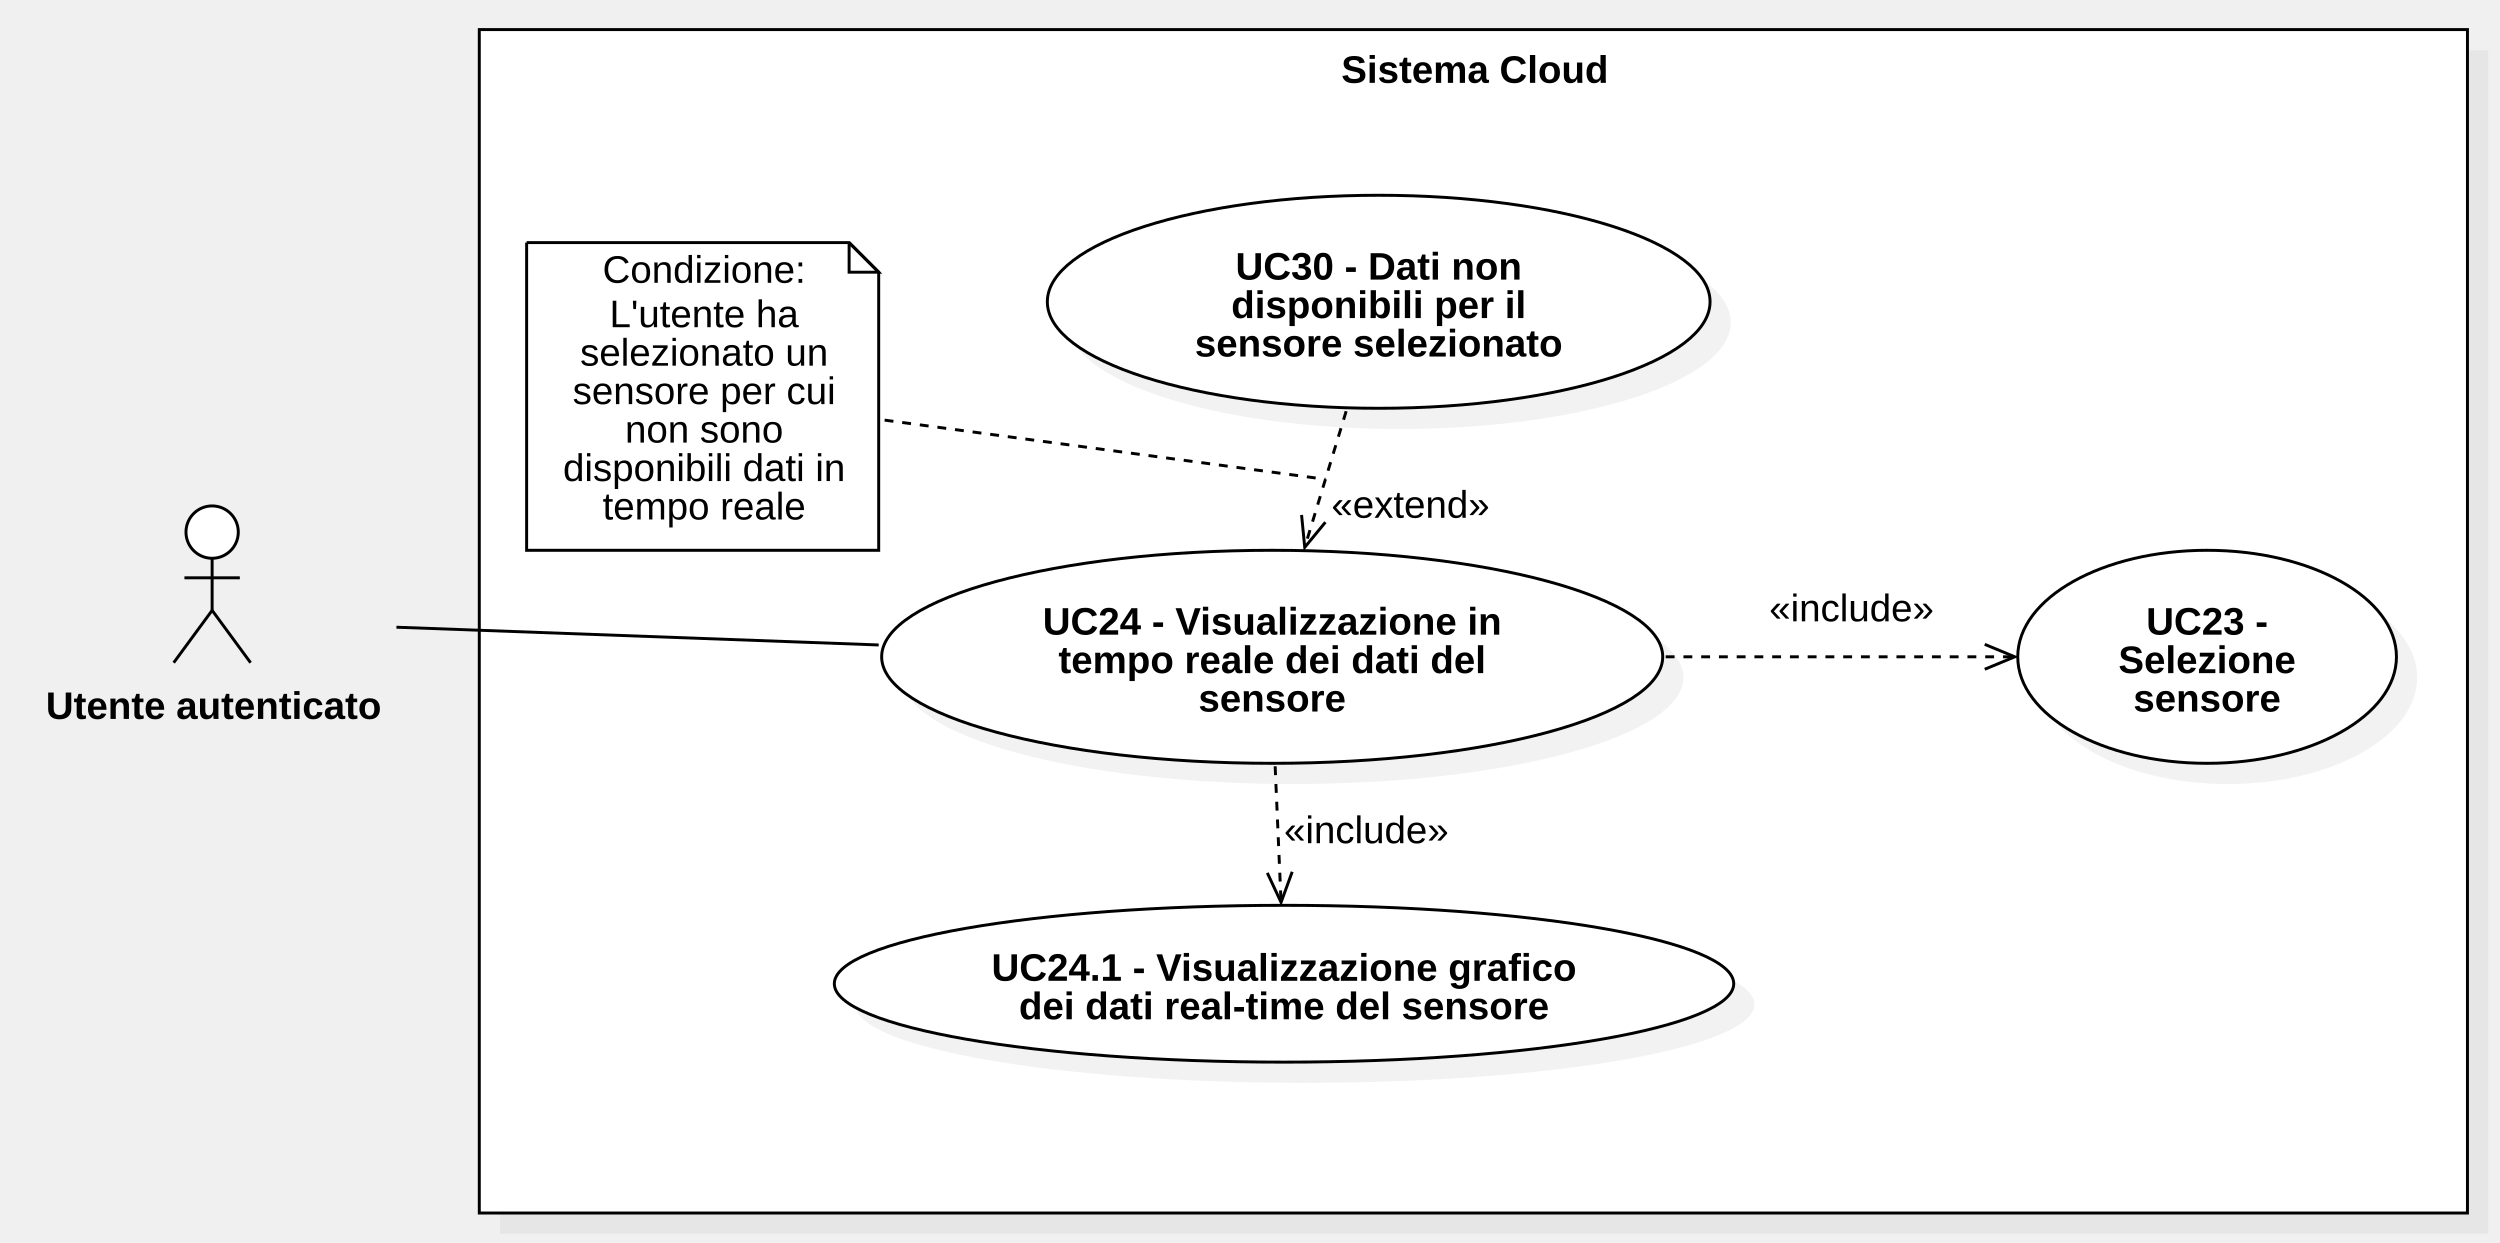
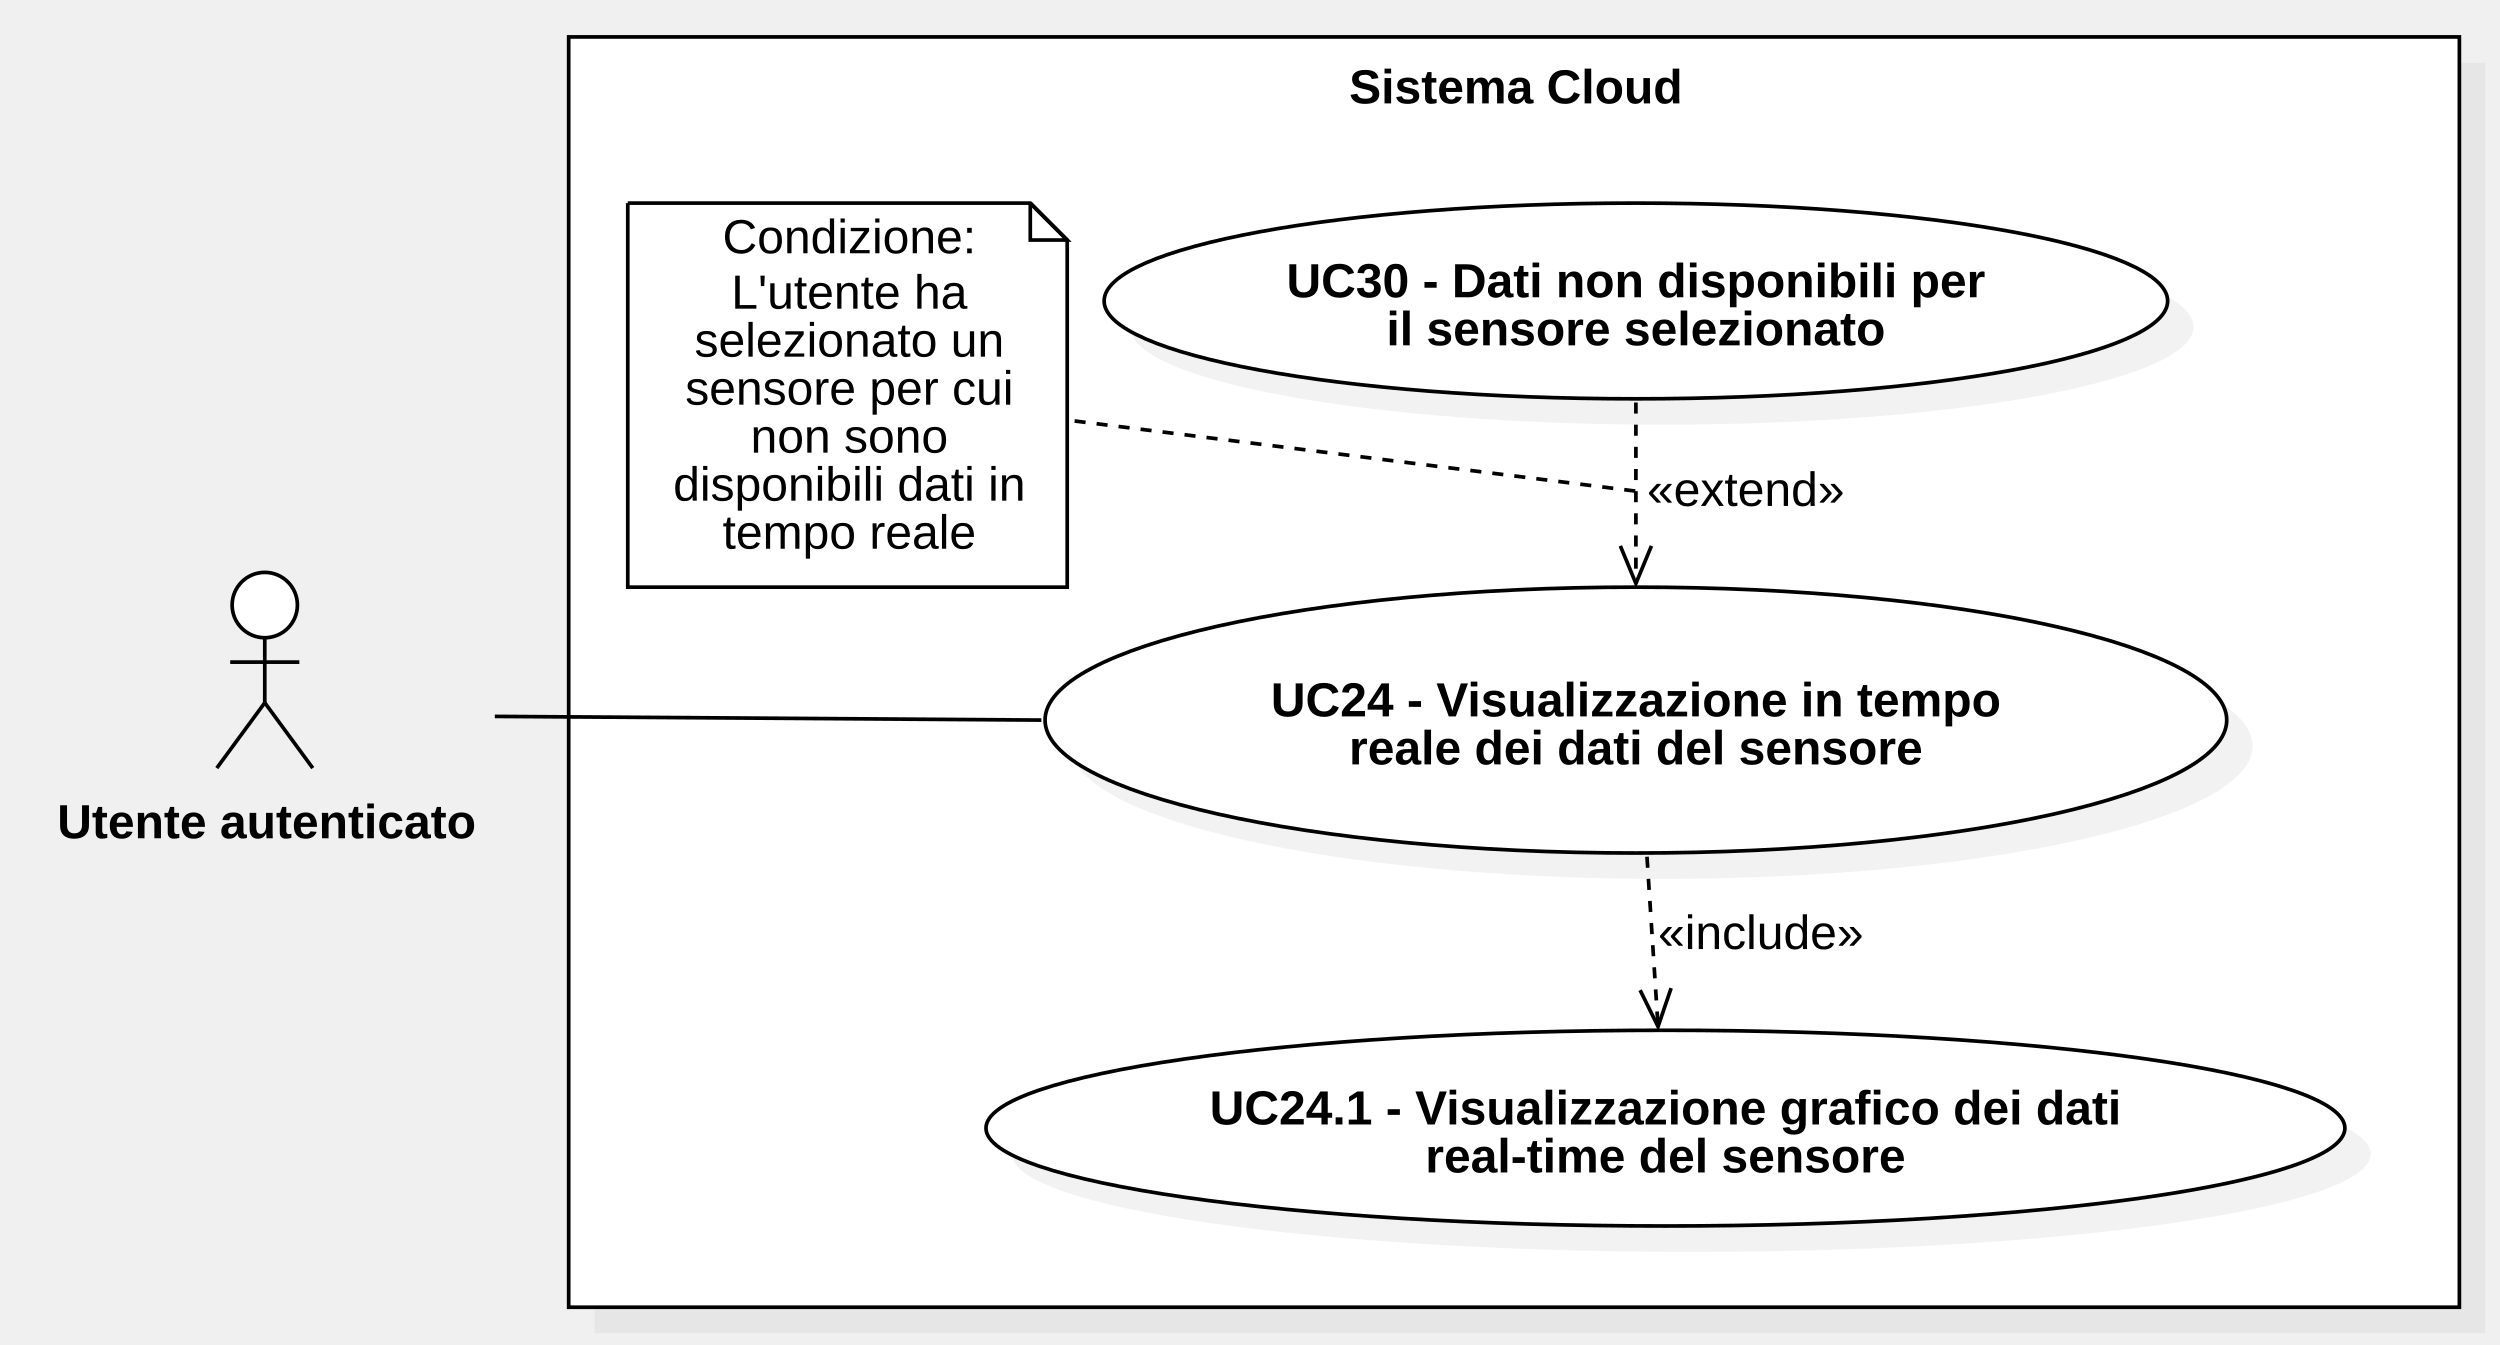
- <svg xmlns="http://www.w3.org/2000/svg" version="1.1" width="845" height="420">
+ <svg xmlns="http://www.w3.org/2000/svg" version="1.1" width="677" height="364">
  <defs />
  <g>
    <g>
-       <rect fill="#C0C0C0" stroke="none" x="588" y="369" width="672" height="400" transform="matrix(1 0 0 1 -419 -352)" fill-opacity="0.2" />
+       <rect fill="#C0C0C0" stroke="none" x="375" y="431" width="512" height="344" transform="matrix(1 0 0 1 -214 -414)" fill-opacity="0.2" />
    </g>
    <g>
-       <rect fill="#ffffff" stroke="none" x="581" y="362" width="672" height="400" transform="matrix(1 0 0 1 -419 -352)" />
+       <rect fill="#ffffff" stroke="none" x="368" y="424" width="512" height="344" transform="matrix(1 0 0 1 -214 -414)" />
    </g>
    <g>
-       <path fill="none" stroke="#000000" paint-order="fill stroke markers" d=" M 162 10 L 834 10 L 834 410 L 162 410 L 162 10 Z Z" stroke-miterlimit="10" stroke-dasharray="" />
+       <path fill="none" stroke="#000000" paint-order="fill stroke markers" d=" M 154 10 L 666 10 L 666 354 L 154 354 L 154 10 Z Z" stroke-miterlimit="10" stroke-dasharray="" />
    </g>
    <g>
      <g>
        <path fill="none" stroke="none" />
-         <text fill="#000000" stroke="none" font-family="Arial" font-size="13px" font-style="normal" font-weight="bold" text-decoration="undefined" x="917.5" y="375.5" text-anchor="middle" dominant-baseline="central" transform="matrix(1 0 0 1 -419 -352)">Sistema Cloud</text>
+         <text fill="#000000" stroke="none" font-family="Arial" font-size="13px" font-style="normal" font-weight="bold" text-decoration="undefined" x="624.5" y="437.5" text-anchor="middle" dominant-baseline="central" transform="matrix(1 0 0 1 -214 -414)">Sistema Cloud</text>
      </g>
    </g>
    <g>
-       <path fill="#ffffff" stroke="none" paint-order="stroke fill markers" d=" M 62.86 179.85 C 62.86 174.962 66.818 171 71.7 171 C 76.583 171 80.54 174.962 80.54 179.85 C 80.54 184.738 76.583 188.7 71.7 188.7 C 66.818 188.7 62.86 184.738 62.86 179.85 Z" />
+       <path fill="#ffffff" stroke="none" paint-order="stroke fill markers" d=" M 62.86 163.85 C 62.86 158.962 66.818 155 71.7 155 C 76.583 155 80.54 158.962 80.54 163.85 C 80.54 168.738 76.583 172.7 71.7 172.7 C 66.818 172.7 62.86 168.738 62.86 163.85 Z" />
    </g>
    <g>
-       <path fill="none" stroke="#000000" paint-order="fill stroke markers" d=" M 62.86 179.85 C 62.86 174.962 66.818 171 71.7 171 C 76.583 171 80.54 174.962 80.54 179.85 C 80.54 184.738 76.583 188.7 71.7 188.7 C 66.818 188.7 62.86 184.738 62.86 179.85 Z" stroke-miterlimit="10" stroke-dasharray="" />
+       <path fill="none" stroke="#000000" paint-order="fill stroke markers" d=" M 62.86 163.85 C 62.86 158.962 66.818 155 71.7 155 C 76.583 155 80.54 158.962 80.54 163.85 C 80.54 168.738 76.583 172.7 71.7 172.7 C 66.818 172.7 62.86 168.738 62.86 163.85 Z" stroke-miterlimit="10" stroke-dasharray="" />
    </g>
    <g>
-       <path fill="none" stroke="#000000" paint-order="fill stroke markers" d=" M 71.7 188.7 L 71.7 206.3" stroke-miterlimit="10" stroke-dasharray="" />
+       <path fill="none" stroke="#000000" paint-order="fill stroke markers" d=" M 71.7 172.7 L 71.7 190.3" stroke-miterlimit="10" stroke-dasharray="" />
    </g>
    <g>
-       <path fill="none" stroke="#000000" paint-order="fill stroke markers" d=" M 62.34 195.3 L 81.06 195.3" stroke-miterlimit="10" stroke-dasharray="" />
+       <path fill="none" stroke="#000000" paint-order="fill stroke markers" d=" M 62.34 179.3 L 81.06 179.3" stroke-miterlimit="10" stroke-dasharray="" />
    </g>
    <g>
-       <path fill="none" stroke="#000000" paint-order="fill stroke markers" d=" M 71.7 206.3 L 58.7 224" stroke-miterlimit="10" stroke-dasharray="" />
+       <path fill="none" stroke="#000000" paint-order="fill stroke markers" d=" M 71.7 190.3 L 58.7 208" stroke-miterlimit="10" stroke-dasharray="" />
    </g>
    <g>
-       <path fill="none" stroke="#000000" paint-order="fill stroke markers" d=" M 71.7 206.3 L 84.7 224" stroke-miterlimit="10" stroke-dasharray="" />
+       <path fill="none" stroke="#000000" paint-order="fill stroke markers" d=" M 71.7 190.3 L 84.7 208" stroke-miterlimit="10" stroke-dasharray="" />
    </g>
    <g>
      <g>
        <path fill="none" stroke="none" />
-         <text fill="#000000" stroke="none" font-family="Arial" font-size="13px" font-style="normal" font-weight="bold" text-decoration="undefined" x="491.2" y="590.5" text-anchor="middle" dominant-baseline="central" transform="matrix(1 0 0 1 -419 -352)">Utente autenticato</text>
+         <text fill="#000000" stroke="none" font-family="Arial" font-size="13px" font-style="normal" font-weight="bold" text-decoration="undefined" x="286.2" y="636.5" text-anchor="middle" dominant-baseline="central" transform="matrix(1 0 0 1 -214 -414)">Utente autenticato</text>
      </g>
    </g>
    <g>
-       <path fill="#C0C0C0" stroke="none" paint-order="stroke fill markers" d=" M 305 229 C 305 209.118 364.098 193 437 193 C 509.902 193 569 209.118 569 229 C 569 248.882 509.902 265 437 265 C 364.098 265 305 248.882 305 229 Z" fill-opacity="0.2" />
+       <path fill="#C0C0C0" stroke="none" paint-order="stroke fill markers" d=" M 290 202 C 290 182.118 361.634 166 450 166 C 538.366 166 610 182.118 610 202 C 610 221.882 538.366 238 450 238 C 361.634 238 290 221.882 290 202 Z" fill-opacity="0.2" />
    </g>
    <g>
-       <path fill="#ffffff" stroke="none" paint-order="stroke fill markers" d=" M 298 222 C 298 202.118 357.098 186 430 186 C 502.902 186 562 202.118 562 222 C 562 241.882 502.902 258 430 258 C 357.098 258 298 241.882 298 222 Z" />
+       <path fill="#ffffff" stroke="none" paint-order="stroke fill markers" d=" M 283 195 C 283 175.118 354.634 159 443 159 C 531.366 159 603 175.118 603 195 C 603 214.882 531.366 231 443 231 C 354.634 231 283 214.882 283 195 Z" />
    </g>
    <g>
-       <path fill="none" stroke="#000000" paint-order="fill stroke markers" d=" M 298 222 C 298 202.118 357.098 186 430 186 C 502.902 186 562 202.118 562 222 C 562 241.882 502.902 258 430 258 C 357.098 258 298 241.882 298 222 Z" stroke-miterlimit="10" stroke-dasharray="" />
+       <path fill="none" stroke="#000000" paint-order="fill stroke markers" d=" M 283 195 C 283 175.118 354.634 159 443 159 C 531.366 159 603 175.118 603 195 C 603 214.882 531.366 231 443 231 C 354.634 231 283 214.882 283 195 Z" stroke-miterlimit="10" stroke-dasharray="" />
    </g>
    <g>
      <g>
        <path fill="none" stroke="none" />
-         <text fill="#000000" stroke="none" font-family="Arial" font-size="13px" font-style="normal" font-weight="bold" text-decoration="undefined" x="849" y="562" text-anchor="middle" dominant-baseline="central" transform="matrix(1 0 0 1 -419 -352)">UC24 - Visualizzazione in</text>
-         <text fill="#000000" stroke="none" font-family="Arial" font-size="13px" font-style="normal" font-weight="bold" text-decoration="undefined" x="849" y="575" text-anchor="middle" dominant-baseline="central" transform="matrix(1 0 0 1 -419 -352)">tempo reale dei dati del</text>
-         <text fill="#000000" stroke="none" font-family="Arial" font-size="13px" font-style="normal" font-weight="bold" text-decoration="undefined" x="849" y="588" text-anchor="middle" dominant-baseline="central" transform="matrix(1 0 0 1 -419 -352)">sensore</text>
+         <text fill="#000000" stroke="none" font-family="Arial" font-size="13px" font-style="normal" font-weight="bold" text-decoration="undefined" x="657" y="603.5" text-anchor="middle" dominant-baseline="central" transform="matrix(1 0 0 1 -214 -414)">UC24 - Visualizzazione in tempo</text>
+         <text fill="#000000" stroke="none" font-family="Arial" font-size="13px" font-style="normal" font-weight="bold" text-decoration="undefined" x="657" y="616.5" text-anchor="middle" dominant-baseline="central" transform="matrix(1 0 0 1 -214 -414)">reale dei dati del sensore</text>
      </g>
    </g>
    <g>
-       <path fill="#C0C0C0" stroke="none" paint-order="stroke fill markers" d=" M 361 109 C 361 89.118 411.144 73 473 73 C 534.856 73 585 89.118 585 109 C 585 128.882 534.856 145 473 145 C 411.144 145 361 128.882 361 109 Z" fill-opacity="0.2" />
+       <path fill="#C0C0C0" stroke="none" paint-order="stroke fill markers" d=" M 306 88.5 C 306 73.864 370.471 62 450 62 C 529.529 62 594 73.864 594 88.5 C 594 103.136 529.529 115 450 115 C 370.471 115 306 103.136 306 88.5 Z" fill-opacity="0.2" />
    </g>
    <g>
-       <path fill="#ffffff" stroke="none" paint-order="stroke fill markers" d=" M 354 102 C 354 82.118 404.144 66 466 66 C 527.856 66 578 82.118 578 102 C 578 121.882 527.856 138 466 138 C 404.144 138 354 121.882 354 102 Z" />
+       <path fill="#ffffff" stroke="none" paint-order="stroke fill markers" d=" M 299 81.5 C 299 66.864 363.471 55 443 55 C 522.529 55 587 66.864 587 81.5 C 587 96.136 522.529 108 443 108 C 363.471 108 299 96.136 299 81.5 Z" />
    </g>
    <g>
-       <path fill="none" stroke="#000000" paint-order="fill stroke markers" d=" M 354 102 C 354 82.118 404.144 66 466 66 C 527.856 66 578 82.118 578 102 C 578 121.882 527.856 138 466 138 C 404.144 138 354 121.882 354 102 Z" stroke-miterlimit="10" stroke-dasharray="" />
+       <path fill="none" stroke="#000000" paint-order="fill stroke markers" d=" M 299 81.5 C 299 66.864 363.471 55 443 55 C 522.529 55 587 66.864 587 81.5 C 587 96.136 522.529 108 443 108 C 363.471 108 299 96.136 299 81.5 Z" stroke-miterlimit="10" stroke-dasharray="" />
    </g>
    <g>
      <g>
        <path fill="none" stroke="none" />
-         <text fill="#000000" stroke="none" font-family="Arial" font-size="13px" font-style="normal" font-weight="bold" text-decoration="undefined" x="885" y="442" text-anchor="middle" dominant-baseline="central" transform="matrix(1 0 0 1 -419 -352)">UC30 - Dati non</text>
-         <text fill="#000000" stroke="none" font-family="Arial" font-size="13px" font-style="normal" font-weight="bold" text-decoration="undefined" x="885" y="455" text-anchor="middle" dominant-baseline="central" transform="matrix(1 0 0 1 -419 -352)">disponibili per il</text>
-         <text fill="#000000" stroke="none" font-family="Arial" font-size="13px" font-style="normal" font-weight="bold" text-decoration="undefined" x="885" y="468" text-anchor="middle" dominant-baseline="central" transform="matrix(1 0 0 1 -419 -352)">sensore selezionato</text>
+         <text fill="#000000" stroke="none" font-family="Arial" font-size="13px" font-style="normal" font-weight="bold" text-decoration="undefined" x="657" y="490" text-anchor="middle" dominant-baseline="central" transform="matrix(1 0 0 1 -214 -414)">UC30 - Dati non disponibili per</text>
+         <text fill="#000000" stroke="none" font-family="Arial" font-size="13px" font-style="normal" font-weight="bold" text-decoration="undefined" x="657" y="503" text-anchor="middle" dominant-baseline="central" transform="matrix(1 0 0 1 -214 -414)">il sensore selezionato</text>
      </g>
    </g>
    <g>
-       <path fill="#C0C0C0" stroke="none" paint-order="stroke fill markers" d=" M 689 229 C 689 209.118 717.654 193 753 193 C 788.346 193 817 209.118 817 229 C 817 248.882 788.346 265 753 265 C 717.654 265 689 248.882 689 229 Z" fill-opacity="0.2" />
+       <path fill="#C0C0C0" stroke="none" paint-order="stroke fill markers" d=" M 274 312.5 C 274 297.864 356.38 286 458 286 C 559.62 286 642 297.864 642 312.5 C 642 327.136 559.62 339 458 339 C 356.38 339 274 327.136 274 312.5 Z" fill-opacity="0.2" />
    </g>
    <g>
-       <path fill="#ffffff" stroke="none" paint-order="stroke fill markers" d=" M 682 222 C 682 202.118 710.654 186 746 186 C 781.346 186 810 202.118 810 222 C 810 241.882 781.346 258 746 258 C 710.654 258 682 241.882 682 222 Z" />
+       <path fill="#ffffff" stroke="none" paint-order="stroke fill markers" d=" M 267 305.5 C 267 290.864 349.38 279 451 279 C 552.62 279 635 290.864 635 305.5 C 635 320.136 552.62 332 451 332 C 349.38 332 267 320.136 267 305.5 Z" />
    </g>
    <g>
-       <path fill="none" stroke="#000000" paint-order="fill stroke markers" d=" M 682 222 C 682 202.118 710.654 186 746 186 C 781.346 186 810 202.118 810 222 C 810 241.882 781.346 258 746 258 C 710.654 258 682 241.882 682 222 Z" stroke-miterlimit="10" stroke-dasharray="" />
+       <path fill="none" stroke="#000000" paint-order="fill stroke markers" d=" M 267 305.5 C 267 290.864 349.38 279 451 279 C 552.62 279 635 290.864 635 305.5 C 635 320.136 552.62 332 451 332 C 349.38 332 267 320.136 267 305.5 Z" stroke-miterlimit="10" stroke-dasharray="" />
    </g>
    <g>
      <g>
        <path fill="none" stroke="none" />
-         <text fill="#000000" stroke="none" font-family="Arial" font-size="13px" font-style="normal" font-weight="bold" text-decoration="undefined" x="1165" y="562" text-anchor="middle" dominant-baseline="central" transform="matrix(1 0 0 1 -419 -352)">UC23 -</text>
-         <text fill="#000000" stroke="none" font-family="Arial" font-size="13px" font-style="normal" font-weight="bold" text-decoration="undefined" x="1165" y="575" text-anchor="middle" dominant-baseline="central" transform="matrix(1 0 0 1 -419 -352)">Selezione</text>
-         <text fill="#000000" stroke="none" font-family="Arial" font-size="13px" font-style="normal" font-weight="bold" text-decoration="undefined" x="1165" y="588" text-anchor="middle" dominant-baseline="central" transform="matrix(1 0 0 1 -419 -352)">sensore</text>
+         <text fill="#000000" stroke="none" font-family="Arial" font-size="13px" font-style="normal" font-weight="bold" text-decoration="undefined" x="665" y="714" text-anchor="middle" dominant-baseline="central" transform="matrix(1 0 0 1 -214 -414)">UC24.1 - Visualizzazione grafico dei dati</text>
+         <text fill="#000000" stroke="none" font-family="Arial" font-size="13px" font-style="normal" font-weight="bold" text-decoration="undefined" x="665" y="727" text-anchor="middle" dominant-baseline="central" transform="matrix(1 0 0 1 -214 -414)">real-time del sensore</text>
      </g>
    </g>
    <g>
-       <path fill="#C0C0C0" stroke="none" paint-order="stroke fill markers" d=" M 289 339.5 C 289 324.864 357.053 313 441 313 C 524.947 313 593 324.864 593 339.5 C 593 354.136 524.947 366 441 366 C 357.053 366 289 354.136 289 339.5 Z" fill-opacity="0.2" />
+       <path fill="none" stroke="#000000" paint-order="fill stroke markers" d=" M 443 109 L 443 158" stroke-miterlimit="10" stroke-dasharray="3" />
    </g>
    <g>
-       <path fill="#ffffff" stroke="none" paint-order="stroke fill markers" d=" M 282 332.5 C 282 317.864 350.053 306 434 306 C 517.947 306 586 317.864 586 332.5 C 586 347.136 517.947 359 434 359 C 350.053 359 282 347.136 282 332.5 Z" />
+       <path fill="none" stroke="#000000" paint-order="fill stroke markers" d=" M 438.79 147.837 L 443 158 L 447.21 147.837" stroke-miterlimit="10" stroke-dasharray="" />
    </g>
    <g>
-       <path fill="none" stroke="#000000" paint-order="fill stroke markers" d=" M 282 332.5 C 282 317.864 350.053 306 434 306 C 517.947 306 586 317.864 586 332.5 C 586 347.136 517.947 359 434 359 C 350.053 359 282 347.136 282 332.5 Z" stroke-miterlimit="10" stroke-dasharray="" />
+       <rect fill="#ffffff" stroke="none" x="660" y="540" width="53.492" height="13" transform="matrix(1 0 0 1 -214 -414)" />
    </g>
    <g>
      <g>
        <path fill="none" stroke="none" />
-         <text fill="#000000" stroke="none" font-family="Arial" font-size="13px" font-style="normal" font-weight="bold" text-decoration="undefined" x="853" y="679" text-anchor="middle" dominant-baseline="central" transform="matrix(1 0 0 1 -419 -352)">UC24.1 - Visualizzazione grafico</text>
-         <text fill="#000000" stroke="none" font-family="Arial" font-size="13px" font-style="normal" font-weight="bold" text-decoration="undefined" x="853" y="692" text-anchor="middle" dominant-baseline="central" transform="matrix(1 0 0 1 -419 -352)">dei dati real-time del sensore</text>
+         <text fill="#000000" stroke="none" font-family="Arial" font-size="13px" font-style="normal" font-weight="normal" text-decoration="undefined" x="686.746" y="546.5" text-anchor="middle" dominant-baseline="central" transform="matrix(1 0 0 1 -214 -414)">«extend»</text>
      </g>
    </g>
    <g>
-       <path fill="none" stroke="#000000" paint-order="fill stroke markers" d=" M 455 139 L 441 185" stroke-miterlimit="10" stroke-dasharray="3" />
+       <path fill="none" stroke="#000000" paint-order="fill stroke markers" d=" M 446 232 L 449 278" stroke-miterlimit="10" stroke-dasharray="3" />
    </g>
    <g>
-       <path fill="none" stroke="#000000" paint-order="fill stroke markers" d=" M 439.932 174.052 L 441 185 L 447.986 176.503" stroke-miterlimit="10" stroke-dasharray="" />
+       <path fill="none" stroke="#000000" paint-order="fill stroke markers" d=" M 444.138 268.133 L 449 278 L 452.539 267.585" stroke-miterlimit="10" stroke-dasharray="" />
    </g>
    <g>
-       <rect fill="#ffffff" stroke="none" x="869" y="516" width="53.492" height="13" transform="matrix(1 0 0 1 -419 -352)" />
+       <rect fill="#ffffff" stroke="none" x="663" y="660" width="55.656" height="13" transform="matrix(1 0 0 1 -214 -414)" />
    </g>
    <g>
      <g>
        <path fill="none" stroke="none" />
-         <text fill="#000000" stroke="none" font-family="Arial" font-size="13px" font-style="normal" font-weight="normal" text-decoration="undefined" x="895.746" y="522.5" text-anchor="middle" dominant-baseline="central" transform="matrix(1 0 0 1 -419 -352)">«extend»</text>
+         <text fill="#000000" stroke="none" font-family="Arial" font-size="13px" font-style="normal" font-weight="normal" text-decoration="undefined" x="690.828" y="666.5" text-anchor="middle" dominant-baseline="central" transform="matrix(1 0 0 1 -214 -414)">«include»</text>
      </g>
    </g>
    <g>
-       <path fill="none" stroke="#000000" paint-order="fill stroke markers" d=" M 563 222 L 681 222" stroke-miterlimit="10" stroke-dasharray="3" />
+       <path fill="none" stroke="#000000" paint-order="fill stroke markers" d=" M 282 195 L 134 194" stroke-miterlimit="10" stroke-dasharray="" />
    </g>
    <g>
-       <path fill="none" stroke="#000000" paint-order="fill stroke markers" d=" M 670.837 226.21 L 681 222 L 670.837 217.79" stroke-miterlimit="10" stroke-dasharray="" />
+       <path fill="#ffffff" stroke="none" paint-order="stroke fill markers" d=" M 170 55 L 279 55 L 289 65 L 289 159 L 170 159 L 170 55" />
    </g>
    <g>
-       <rect fill="#ffffff" stroke="none" x="1017" y="551" width="55.656" height="13" transform="matrix(1 0 0 1 -419 -352)" />
+       <path fill="none" stroke="#000000" paint-order="fill stroke markers" d=" M 170 55 L 279 55 L 289 65 L 289 159 L 170 159 L 170 55 L 170 55" stroke-miterlimit="10" stroke-dasharray="" />
+     </g>
+     <g>
+       <path fill="none" stroke="#000000" paint-order="fill stroke markers" d=" M 279 55 L 279 65 L 289 65 L 279 55" stroke-miterlimit="10" stroke-dasharray="" />
    </g>
    <g>
      <g>
        <path fill="none" stroke="none" />
-         <text fill="#000000" stroke="none" font-family="Arial" font-size="13px" font-style="normal" font-weight="normal" text-decoration="undefined" x="1044.828" y="557.5" text-anchor="middle" dominant-baseline="central" transform="matrix(1 0 0 1 -419 -352)">«include»</text>
-       </g>
-     </g>
-     <g>
-       <path fill="none" stroke="#000000" paint-order="fill stroke markers" d=" M 431 259 L 433 305" stroke-miterlimit="10" stroke-dasharray="3" />
-     </g>
-     <g>
-       <path fill="none" stroke="#000000" paint-order="fill stroke markers" d=" M 428.353 295.03 L 433 305 L 436.764 294.664" stroke-miterlimit="10" stroke-dasharray="" />
-     </g>
-     <g>
-       <rect fill="#ffffff" stroke="none" x="853" y="626" width="55.656" height="13" transform="matrix(1 0 0 1 -419 -352)" />
-     </g>
-     <g>
-       <g>
-         <path fill="none" stroke="none" />
-         <text fill="#000000" stroke="none" font-family="Arial" font-size="13px" font-style="normal" font-weight="normal" text-decoration="undefined" x="880.828" y="632.5" text-anchor="middle" dominant-baseline="central" transform="matrix(1 0 0 1 -419 -352)">«include»</text>
-       </g>
-     </g>
-     <g>
-       <path fill="none" stroke="#000000" paint-order="fill stroke markers" d=" M 297 218 L 134 212" stroke-miterlimit="10" stroke-dasharray="" />
-     </g>
-     <g>
-       <path fill="#ffffff" stroke="none" paint-order="stroke fill markers" d=" M 178 82 L 287 82 L 297 92 L 297 186 L 178 186 L 178 82" />
-     </g>
-     <g>
-       <path fill="none" stroke="#000000" paint-order="fill stroke markers" d=" M 178 82 L 287 82 L 297 92 L 297 186 L 178 186 L 178 82 L 178 82" stroke-miterlimit="10" stroke-dasharray="" />
-     </g>
-     <g>
-       <path fill="none" stroke="#000000" paint-order="fill stroke markers" d=" M 287 82 L 287 92 L 297 92 L 287 82" stroke-miterlimit="10" stroke-dasharray="" />
-     </g>
-     <g>
-       <g>
-         <path fill="none" stroke="none" />
-         <text fill="#000000" stroke="none" font-family="Arial" font-size="13px" font-style="normal" font-weight="normal" text-decoration="undefined" x="657" y="439" text-anchor="middle" dominant-baseline="text-before-edge" transform="matrix(1 0 0 1 -419 -352)">Condizione:</text>
+         <text fill="#000000" stroke="none" font-family="Arial" font-size="13px" font-style="normal" font-weight="normal" text-decoration="undefined" x="444" y="474" text-anchor="middle" dominant-baseline="text-before-edge" transform="matrix(1 0 0 1 -214 -414)">Condizione:</text>
      </g>
    </g>
    <g>
      <g>
        <path fill="none" stroke="none" />
-         <text fill="#000000" stroke="none" font-family="Arial" font-size="13px" font-style="normal" font-weight="normal" text-decoration="undefined" x="657" y="454" text-anchor="middle" dominant-baseline="text-before-edge" transform="matrix(1 0 0 1 -419 -352)">L'utente ha</text>
-         <text fill="#000000" stroke="none" font-family="Arial" font-size="13px" font-style="normal" font-weight="normal" text-decoration="undefined" x="657" y="467" text-anchor="middle" dominant-baseline="text-before-edge" transform="matrix(1 0 0 1 -419 -352)">selezionato un</text>
-         <text fill="#000000" stroke="none" font-family="Arial" font-size="13px" font-style="normal" font-weight="normal" text-decoration="undefined" x="657" y="480" text-anchor="middle" dominant-baseline="text-before-edge" transform="matrix(1 0 0 1 -419 -352)">sensore per cui</text>
-         <text fill="#000000" stroke="none" font-family="Arial" font-size="13px" font-style="normal" font-weight="normal" text-decoration="undefined" x="657" y="493" text-anchor="middle" dominant-baseline="text-before-edge" transform="matrix(1 0 0 1 -419 -352)">non sono</text>
-         <text fill="#000000" stroke="none" font-family="Arial" font-size="13px" font-style="normal" font-weight="normal" text-decoration="undefined" x="657" y="506" text-anchor="middle" dominant-baseline="text-before-edge" transform="matrix(1 0 0 1 -419 -352)">disponibili dati in</text>
-         <text fill="#000000" stroke="none" font-family="Arial" font-size="13px" font-style="normal" font-weight="normal" text-decoration="undefined" x="657" y="519" text-anchor="middle" dominant-baseline="text-before-edge" transform="matrix(1 0 0 1 -419 -352)">tempo reale</text>
+         <text fill="#000000" stroke="none" font-family="Arial" font-size="13px" font-style="normal" font-weight="normal" text-decoration="undefined" x="444" y="489" text-anchor="middle" dominant-baseline="text-before-edge" transform="matrix(1 0 0 1 -214 -414)">L'utente ha</text>
+         <text fill="#000000" stroke="none" font-family="Arial" font-size="13px" font-style="normal" font-weight="normal" text-decoration="undefined" x="444" y="502" text-anchor="middle" dominant-baseline="text-before-edge" transform="matrix(1 0 0 1 -214 -414)">selezionato un</text>
+         <text fill="#000000" stroke="none" font-family="Arial" font-size="13px" font-style="normal" font-weight="normal" text-decoration="undefined" x="444" y="515" text-anchor="middle" dominant-baseline="text-before-edge" transform="matrix(1 0 0 1 -214 -414)">sensore per cui</text>
+         <text fill="#000000" stroke="none" font-family="Arial" font-size="13px" font-style="normal" font-weight="normal" text-decoration="undefined" x="444" y="528" text-anchor="middle" dominant-baseline="text-before-edge" transform="matrix(1 0 0 1 -214 -414)">non sono</text>
+         <text fill="#000000" stroke="none" font-family="Arial" font-size="13px" font-style="normal" font-weight="normal" text-decoration="undefined" x="444" y="541" text-anchor="middle" dominant-baseline="text-before-edge" transform="matrix(1 0 0 1 -214 -414)">disponibili dati in</text>
+         <text fill="#000000" stroke="none" font-family="Arial" font-size="13px" font-style="normal" font-weight="normal" text-decoration="undefined" x="444" y="554" text-anchor="middle" dominant-baseline="text-before-edge" transform="matrix(1 0 0 1 -214 -414)">tempo reale</text>
      </g>
    </g>
    <g>
-       <path fill="none" stroke="#000000" paint-order="fill stroke markers" d=" M 299 142 L 448 162" stroke-miterlimit="10" stroke-dasharray="3" />
+       <path fill="none" stroke="#000000" paint-order="fill stroke markers" d=" M 291 114 L 443 133" stroke-miterlimit="10" stroke-dasharray="3" />
    </g>
  </g>
</svg>
